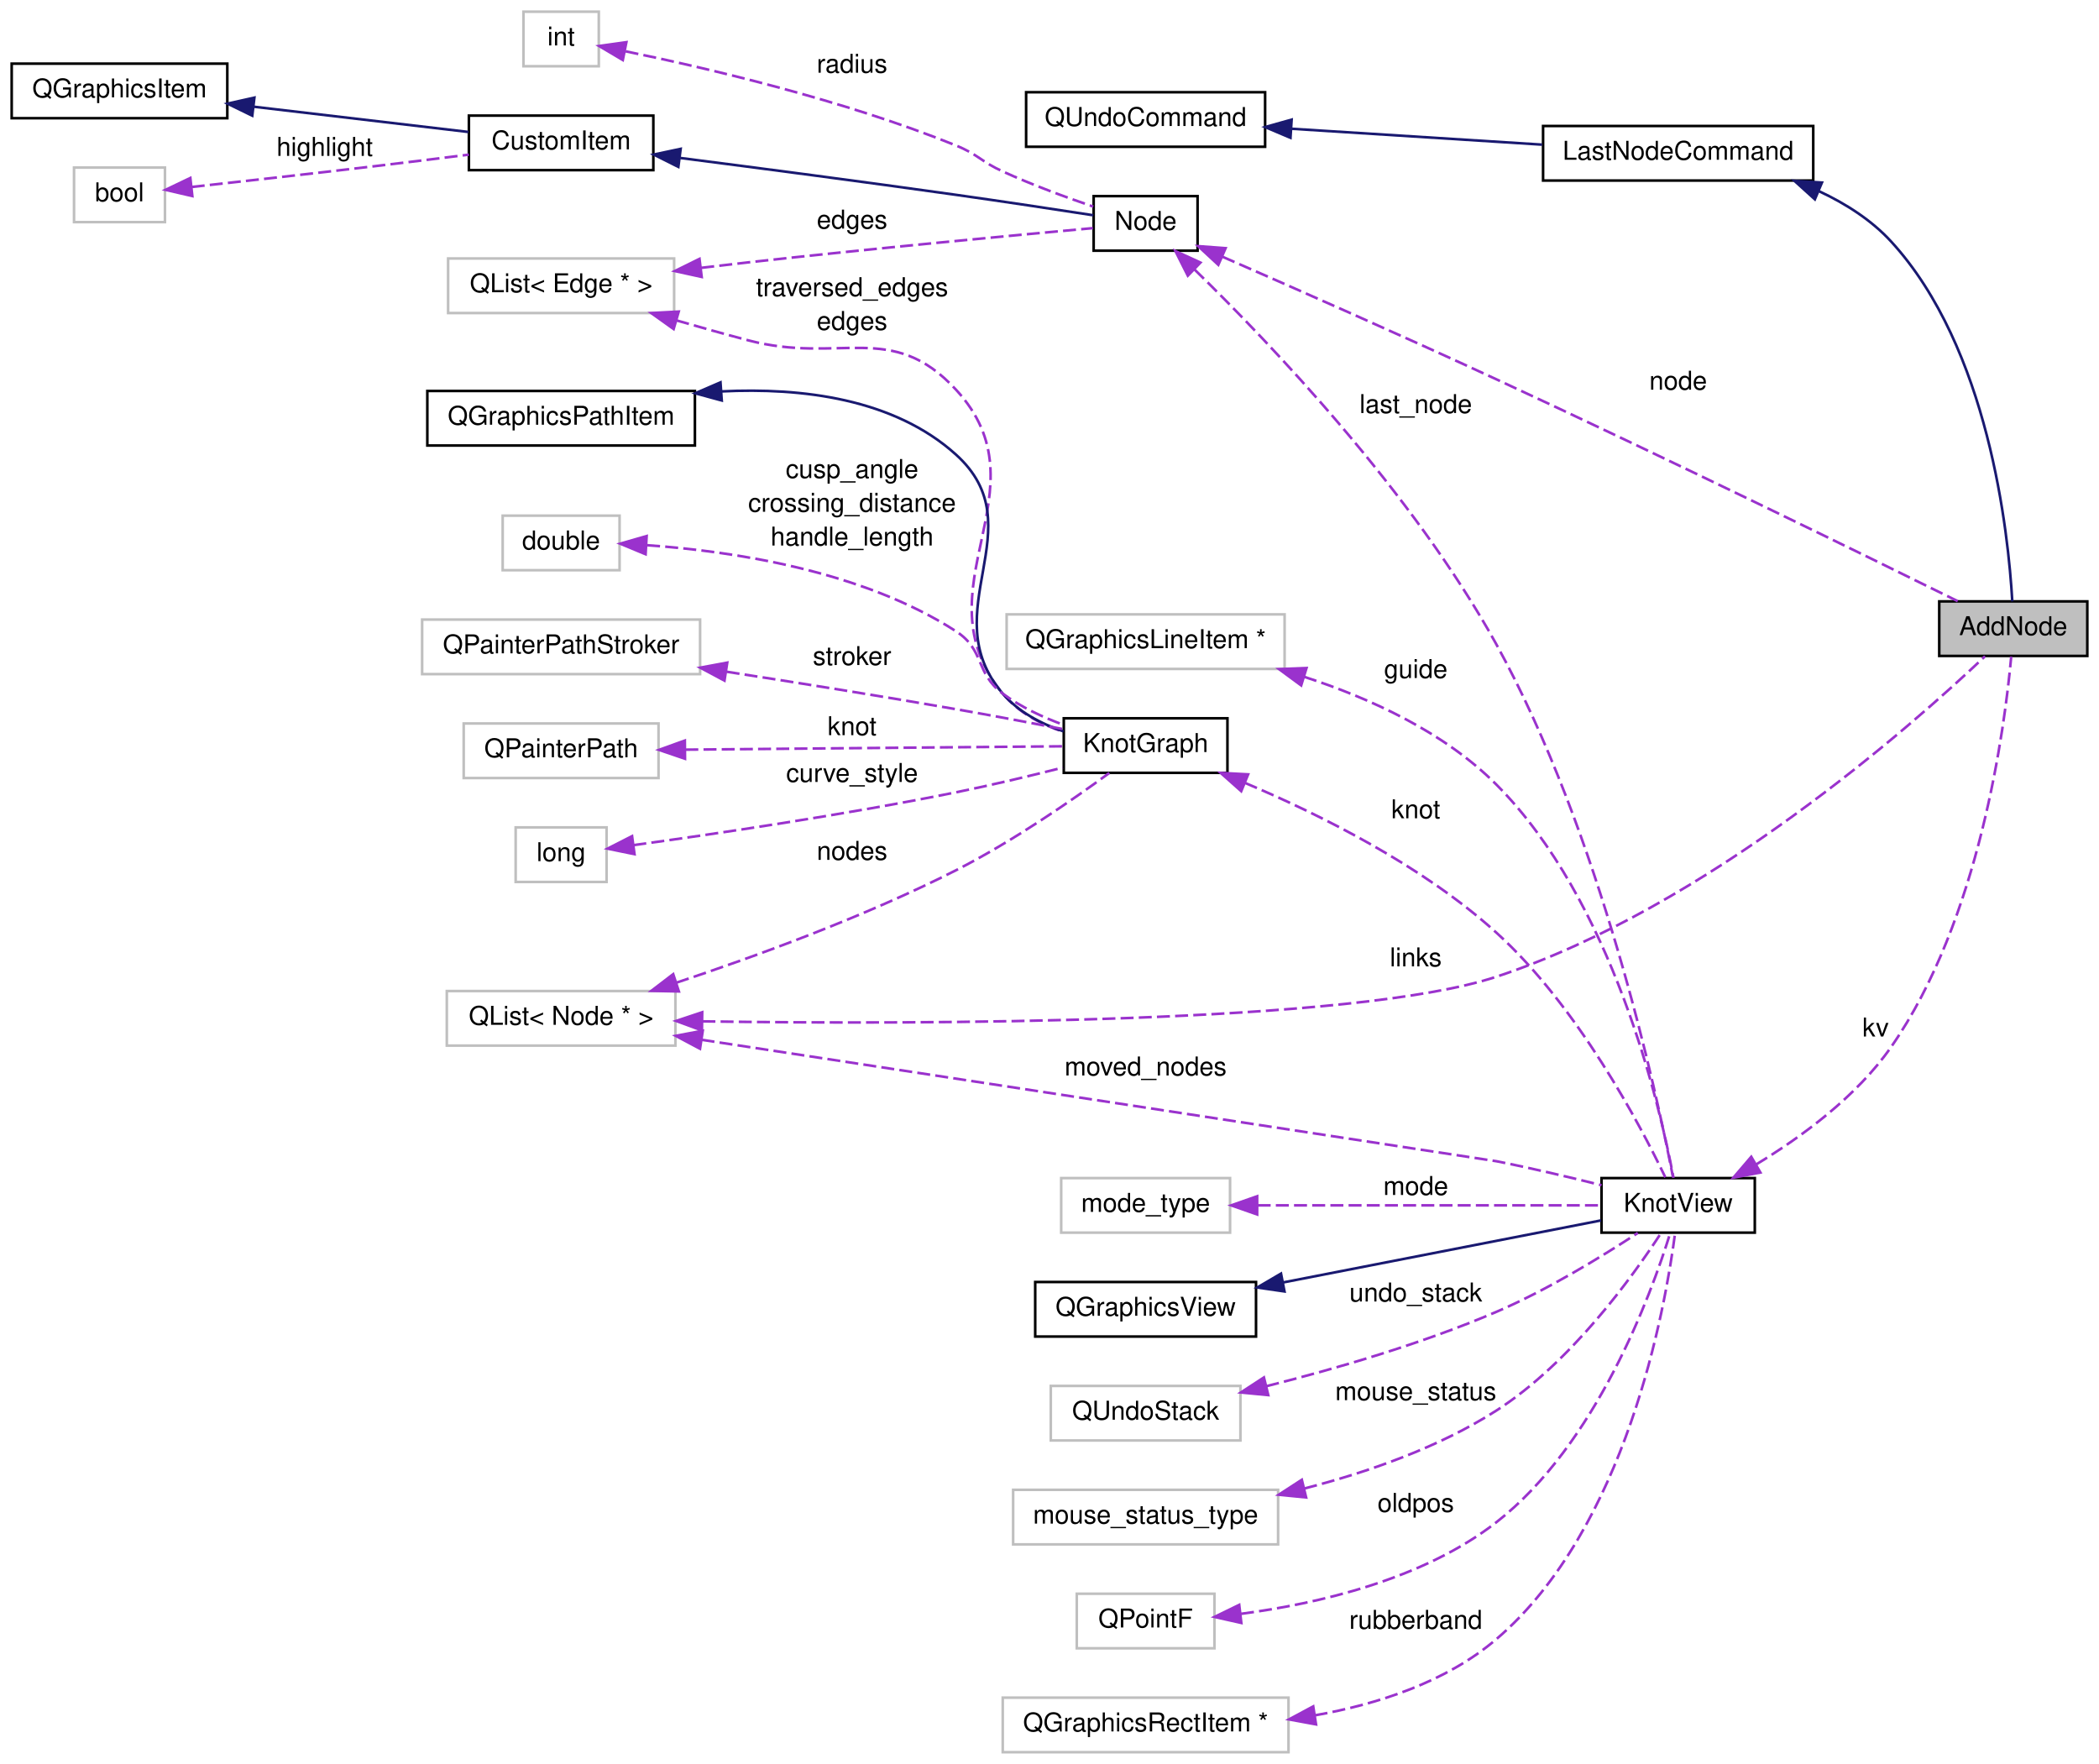
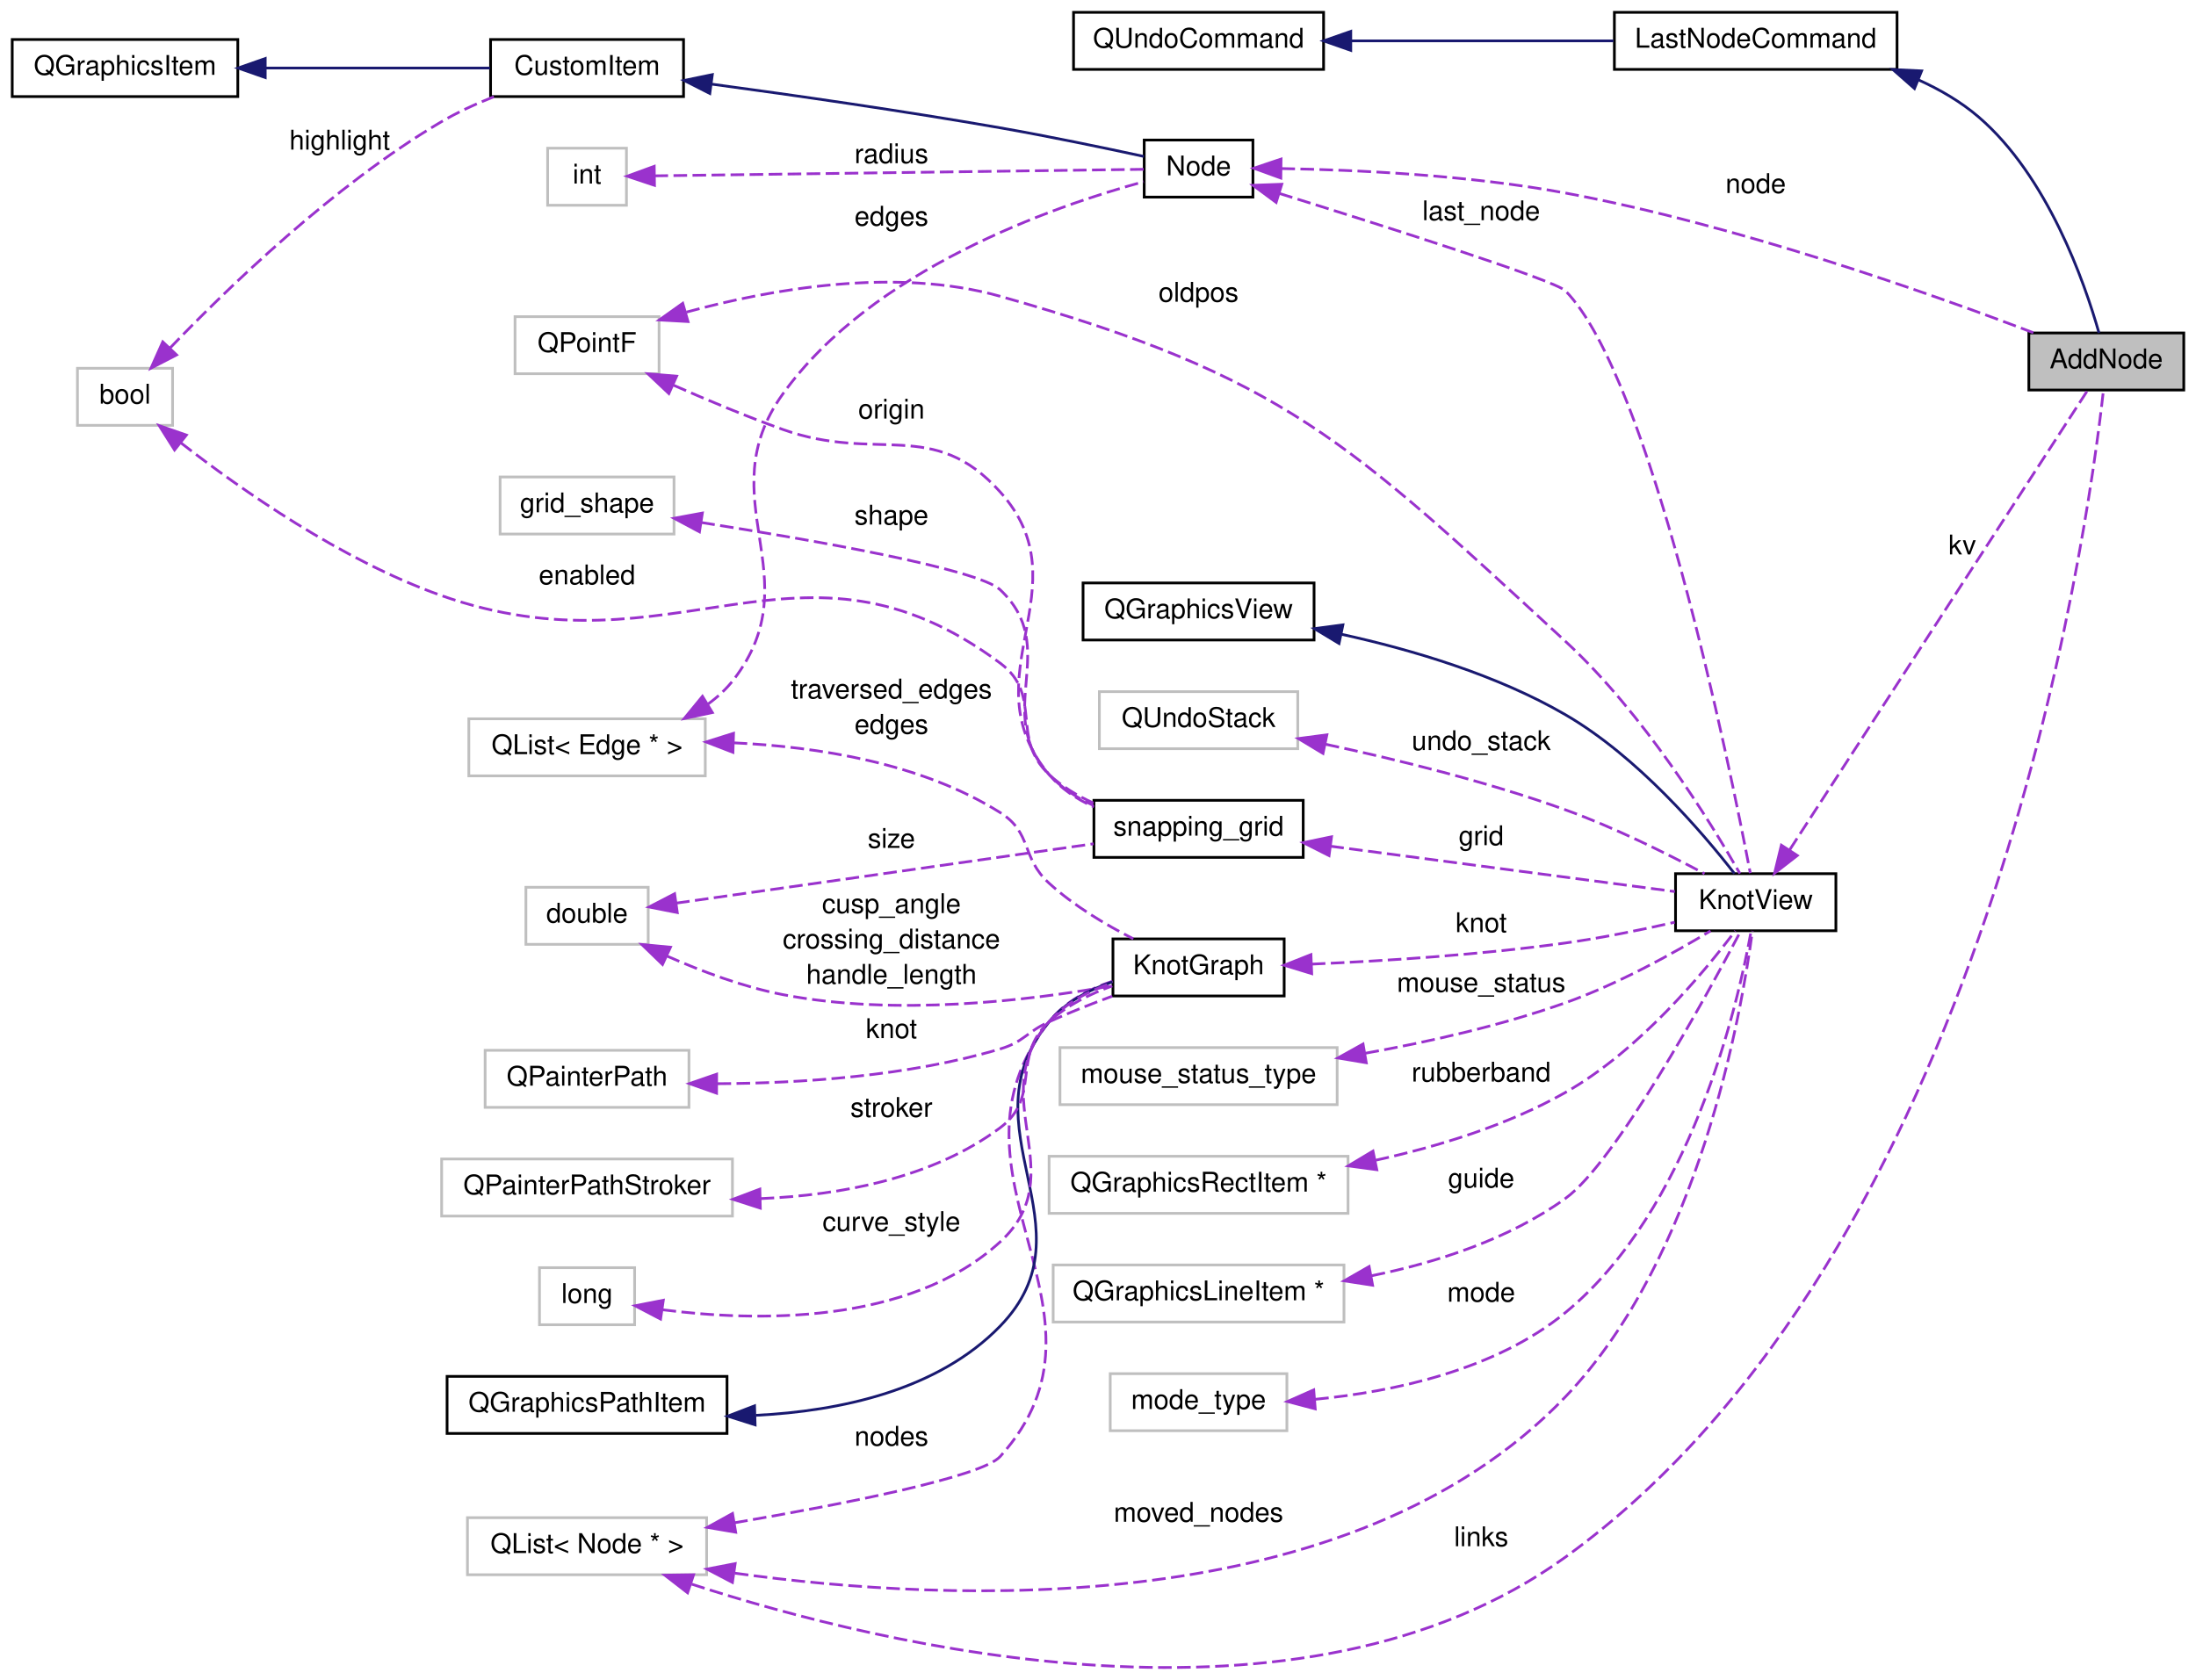
- <svg xmlns="http://www.w3.org/2000/svg" xmlns:xlink="http://www.w3.org/1999/xlink" width="808pt" height="679pt" viewBox="0.00 0.00 808.00 679.00">
-   <g id="graph1" class="graph" transform="scale(1 1) rotate(0) translate(4 675)">
+ <svg xmlns="http://www.w3.org/2000/svg" xmlns:xlink="http://www.w3.org/1999/xlink" width="808pt" height="618pt" viewBox="0.00 0.00 808.00 617.92">
+   <g id="graph1" class="graph" transform="scale(1 1) rotate(0) translate(4 613.915)">
    <g id="node1" class="node">
-       <polygon fill="#bfbfbf" stroke="black" points="742.5,-422.5 742.5,-443.5 799.5,-443.5 799.5,-422.5 742.5,-422.5" />
-       <text text-anchor="middle" x="771" y="-430.5" font-family="Helvetica,sans-Serif" font-size="10.00">AddNode</text>
+       <polygon fill="#bfbfbf" stroke="black" points="742.5,-470.415 742.5,-491.415 799.5,-491.415 799.5,-470.415 742.5,-470.415" />
+       <text text-anchor="middle" x="771" y="-478.415" font-family="Helvetica,sans-Serif" font-size="10.00">AddNode</text>
    </g>
    <g id="node2" class="node">
      <a xlink:href="classLastNodeCommand.html" target="_top" xlink:title="LastNodeCommand">
-         <polygon fill="none" stroke="black" points="590,-605.5 590,-626.5 694,-626.5 694,-605.5 590,-605.5" />
-         <text text-anchor="middle" x="642" y="-613.5" font-family="Helvetica,sans-Serif" font-size="10.00">LastNodeCommand</text>
+         <polygon fill="none" stroke="black" points="590,-588.415 590,-609.415 694,-609.415 694,-588.415 590,-588.415" />
+         <text text-anchor="middle" x="642" y="-596.415" font-family="Helvetica,sans-Serif" font-size="10.00">LastNodeCommand</text>
      </a>
    </g>
    <g id="edge2" class="edge">
-       <path fill="none" stroke="midnightblue" d="M696.262,-601.382C706.539,-596.579 716.428,-590.265 724,-582 761.562,-540.999 769.105,-470.117 770.619,-443.503" />
-       <polygon fill="midnightblue" stroke="midnightblue" points="694.626,-598.273 686.769,-605.381 697.344,-604.724 694.626,-598.273" />
+       <path fill="none" stroke="midnightblue" d="M701.912,-584.544C709.878,-580.951 717.518,-576.479 724,-570.915 749.414,-549.102 762.994,-510.092 768.307,-491.427" />
+       <polygon fill="midnightblue" stroke="midnightblue" points="700.416,-581.373 692.46,-588.369 703.043,-587.862 700.416,-581.373" />
    </g>
    <g id="node4" class="node">
      <a xlink:href="classQUndoCommand.html" target="_top" xlink:title="QUndoCommand">
-         <polygon fill="none" stroke="black" points="391,-618.5 391,-639.5 483,-639.5 483,-618.5 391,-618.5" />
-         <text text-anchor="middle" x="437" y="-626.5" font-family="Helvetica,sans-Serif" font-size="10.00">QUndoCommand</text>
+         <polygon fill="none" stroke="black" points="391,-588.415 391,-609.415 483,-609.415 483,-588.415 391,-588.415" />
+         <text text-anchor="middle" x="437" y="-596.415" font-family="Helvetica,sans-Serif" font-size="10.00">QUndoCommand</text>
      </a>
    </g>
    <g id="edge4" class="edge">
-       <path fill="none" stroke="midnightblue" d="M493.342,-625.427C523.417,-623.52 560.194,-621.188 589.644,-619.32" />
-       <polygon fill="midnightblue" stroke="midnightblue" points="492.764,-621.957 483.006,-626.083 493.207,-628.943 492.764,-621.957" />
+       <path fill="none" stroke="midnightblue" d="M493.342,-598.915C523.417,-598.915 560.194,-598.915 589.644,-598.915" />
+       <polygon fill="midnightblue" stroke="midnightblue" points="493.006,-595.415 483.006,-598.915 493.006,-602.415 493.006,-595.415" />
    </g>
    <g id="node6" class="node">
      <a xlink:href="classNode.html" target="_top" xlink:title="Node">
-         <polygon fill="none" stroke="black" points="417,-578.5 417,-599.5 457,-599.5 457,-578.5 417,-578.5" />
-         <text text-anchor="middle" x="437" y="-586.5" font-family="Helvetica,sans-Serif" font-size="10.00">Node</text>
+         <polygon fill="none" stroke="black" points="417,-541.415 417,-562.415 457,-562.415 457,-541.415 417,-541.415" />
+         <text text-anchor="middle" x="437" y="-549.415" font-family="Helvetica,sans-Serif" font-size="10.00">Node</text>
      </a>
    </g>
    <g id="edge6" class="edge">
-       <path fill="none" stroke="#9a32cd" stroke-dasharray="5,2" d="M466.632,-576.148C494.064,-564.175 535.936,-545.708 572,-529 637.085,-498.847 713.268,-461.521 749.608,-443.591" />
-       <polygon fill="#9a32cd" stroke="#9a32cd" points="464.986,-573.047 457.216,-580.25 467.782,-579.465 464.986,-573.047" />
-       <text text-anchor="middle" x="642" y="-525" font-family="Helvetica,sans-Serif" font-size="10.00">node</text>
+       <path fill="none" stroke="#9a32cd" stroke-dasharray="5,2" d="M467.49,-551.921C495.02,-551.445 536.529,-549.528 572,-542.915 635.143,-531.145 706.393,-505.89 744.152,-491.509" />
+       <polygon fill="#9a32cd" stroke="#9a32cd" points="467.27,-548.423 457.312,-552.042 467.353,-555.423 467.27,-548.423" />
+       <text text-anchor="middle" x="642" y="-542.915" font-family="Helvetica,sans-Serif" font-size="10.00">node</text>
    </g>
    <g id="node20" class="node">
      <a xlink:href="classKnotView.html" target="_top" xlink:title="KnotView">
-         <polygon fill="none" stroke="black" points="612.5,-200.5 612.5,-221.5 671.5,-221.5 671.5,-200.5 612.5,-200.5" />
-         <text text-anchor="middle" x="642" y="-208.5" font-family="Helvetica,sans-Serif" font-size="10.00">KnotView</text>
+         <polygon fill="none" stroke="black" points="612.5,-271.415 612.5,-292.415 671.5,-292.415 671.5,-271.415 612.5,-271.415" />
+         <text text-anchor="middle" x="642" y="-279.415" font-family="Helvetica,sans-Serif" font-size="10.00">KnotView</text>
      </a>
    </g>
    <g id="edge24" class="edge">
-       <path fill="none" stroke="#9a32cd" stroke-dasharray="5,2" d="M455.866,-571.218C484.673,-543.121 539.674,-485.604 572,-427 612.173,-354.169 633.677,-254.659 639.996,-221.925" />
-       <polygon fill="#9a32cd" stroke="#9a32cd" points="453.249,-568.88 448.477,-578.34 458.106,-573.921 453.249,-568.88" />
-       <text text-anchor="middle" x="541" y="-516" font-family="Helvetica,sans-Serif" font-size="10.00">last_node</text>
+       <path fill="none" stroke="#9a32cd" stroke-dasharray="5,2" d="M466.731,-542.76C505.31,-530.771 568.18,-510.813 572,-506.915 603.355,-474.923 632.291,-333.007 640.001,-292.652" />
+       <polygon fill="#9a32cd" stroke="#9a32cd" points="465.546,-539.463 457.03,-545.766 467.618,-546.15 465.546,-539.463" />
+       <text text-anchor="middle" x="541" y="-532.915" font-family="Helvetica,sans-Serif" font-size="10.00">last_node</text>
    </g>
    <g id="node8" class="node">
      <a xlink:href="classCustomItem.html" target="_top" xlink:title="CustomItem">
-         <polygon fill="none" stroke="black" points="176.5,-609.5 176.5,-630.5 247.5,-630.5 247.5,-609.5 176.5,-609.5" />
-         <text text-anchor="middle" x="212" y="-617.5" font-family="Helvetica,sans-Serif" font-size="10.00">CustomItem</text>
+         <polygon fill="none" stroke="black" points="176.5,-578.415 176.5,-599.415 247.5,-599.415 247.5,-578.415 176.5,-578.415" />
+         <text text-anchor="middle" x="212" y="-586.415" font-family="Helvetica,sans-Serif" font-size="10.00">CustomItem</text>
      </a>
    </g>
    <g id="edge8" class="edge">
-       <path fill="none" stroke="midnightblue" d="M257.876,-614.191C288.052,-610.314 328.401,-605.024 364,-600 381.894,-597.475 402.222,-594.394 416.874,-592.136" />
-       <polygon fill="midnightblue" stroke="midnightblue" points="257.126,-610.758 247.651,-615.501 258.015,-617.702 257.126,-610.758" />
+       <path fill="none" stroke="midnightblue" d="M257.958,-582.981C288.167,-578.904 328.523,-573.122 364,-566.915 381.97,-563.771 402.29,-559.54 416.92,-556.373" />
+       <polygon fill="midnightblue" stroke="midnightblue" points="257.168,-579.555 247.72,-584.35 258.096,-586.494 257.168,-579.555" />
    </g>
    <g id="node10" class="node">
      <a xlink:href="classQGraphicsItem.html" target="_top" xlink:title="QGraphicsItem">
-         <polygon fill="none" stroke="black" points="0.5,-629.5 0.5,-650.5 83.5,-650.5 83.5,-629.5 0.5,-629.5" />
-         <text text-anchor="middle" x="42" y="-637.5" font-family="Helvetica,sans-Serif" font-size="10.00">QGraphicsItem</text>
+         <polygon fill="none" stroke="black" points="0.5,-578.415 0.5,-599.415 83.5,-599.415 83.5,-578.415 0.5,-578.415" />
+         <text text-anchor="middle" x="42" y="-586.415" font-family="Helvetica,sans-Serif" font-size="10.00">QGraphicsItem</text>
      </a>
    </g>
    <g id="edge10" class="edge">
-       <path fill="none" stroke="midnightblue" d="M93.554,-633.935C120.304,-630.788 152.312,-627.022 176.307,-624.199" />
-       <polygon fill="midnightblue" stroke="midnightblue" points="93.109,-630.463 83.587,-635.107 93.927,-637.415 93.109,-630.463" />
+       <path fill="none" stroke="midnightblue" d="M93.908,-588.915C120.585,-588.915 152.417,-588.915 176.307,-588.915" />
+       <polygon fill="midnightblue" stroke="midnightblue" points="93.587,-585.415 83.587,-588.915 93.587,-592.415 93.587,-585.415" />
    </g>
    <g id="node12" class="node">
-       <polygon fill="none" stroke="#bfbfbf" points="24.5,-589.5 24.5,-610.5 59.5,-610.5 59.5,-589.5 24.5,-589.5" />
-       <text text-anchor="middle" x="42" y="-597.5" font-family="Helvetica,sans-Serif" font-size="10.00">bool</text>
+       <polygon fill="none" stroke="#bfbfbf" points="24.5,-457.415 24.5,-478.415 59.5,-478.415 59.5,-457.415 24.5,-457.415" />
+       <text text-anchor="middle" x="42" y="-465.415" font-family="Helvetica,sans-Serif" font-size="10.00">bool</text>
    </g>
    <g id="edge12" class="edge">
-       <path fill="none" stroke="#9a32cd" stroke-dasharray="5,2" d="M69.798,-603.026C89.422,-605.185 116.331,-608.192 140,-611 151.884,-612.41 164.863,-614.012 176.488,-615.471" />
-       <polygon fill="#9a32cd" stroke="#9a32cd" points="70.034,-599.531 59.712,-601.92 69.271,-606.489 70.034,-599.531" />
-       <text text-anchor="middle" x="121" y="-615" font-family="Helvetica,sans-Serif" font-size="10.00">highlight</text>
+       <path fill="none" stroke="#9a32cd" stroke-dasharray="5,2" d="M58.554,-485.874C79.764,-507.989 118.527,-545.492 158,-568.915 164.104,-572.538 170.976,-575.689 177.721,-578.352" />
+       <polygon fill="#9a32cd" stroke="#9a32cd" points="60.977,-483.342 51.565,-478.477 55.889,-488.149 60.977,-483.342" />
+       <text text-anchor="middle" x="121" y="-558.915" font-family="Helvetica,sans-Serif" font-size="10.00">highlight</text>
+     </g>
+     <g id="node31" class="node">
+       <a xlink:href="classsnapping__grid.html" target="_top" xlink:title="snapping_grid">
+         <polygon fill="none" stroke="black" points="398.5,-298.415 398.5,-319.415 475.5,-319.415 475.5,-298.415 398.5,-298.415" />
+         <text text-anchor="middle" x="437" y="-306.415" font-family="Helvetica,sans-Serif" font-size="10.00">snapping_grid</text>
+       </a>
+     </g>
+     <g id="edge38" class="edge">
+       <path fill="none" stroke="#9a32cd" stroke-dasharray="5,2" d="M62.562,-450.973C84.672,-433.761 121.577,-407.85 158,-394.915 244.91,-364.052 289.966,-424.915 364,-369.915 379.975,-358.048 367.479,-342.523 382,-328.915 386.671,-324.538 392.373,-321.105 398.317,-318.415" />
+       <polygon fill="#9a32cd" stroke="#9a32cd" points="60.229,-448.357 54.575,-457.317 64.583,-453.838 60.229,-448.357" />
+       <text text-anchor="middle" x="212" y="-398.915" font-family="Helvetica,sans-Serif" font-size="10.00">enabled</text>
    </g>
    <g id="node14" class="node">
-       <polygon fill="none" stroke="#bfbfbf" points="197.5,-649.5 197.5,-670.5 226.5,-670.5 226.5,-649.5 197.5,-649.5" />
-       <text text-anchor="middle" x="212" y="-657.5" font-family="Helvetica,sans-Serif" font-size="10.00">int</text>
+       <polygon fill="none" stroke="#bfbfbf" points="197.5,-538.415 197.5,-559.415 226.5,-559.415 226.5,-538.415 197.5,-538.415" />
+       <text text-anchor="middle" x="212" y="-546.415" font-family="Helvetica,sans-Serif" font-size="10.00">int</text>
    </g>
    <g id="edge14" class="edge">
-       <path fill="none" stroke="#9a32cd" stroke-dasharray="5,2" d="M236.819,-655.251C267.419,-648.958 320.688,-636.565 364,-619 372.481,-615.561 373.674,-612.798 382,-609 393.278,-603.856 406.298,-599.073 416.838,-595.474" />
-       <polygon fill="#9a32cd" stroke="#9a32cd" points="235.749,-651.896 226.632,-657.292 237.124,-658.759 235.749,-651.896" />
-       <text text-anchor="middle" x="324" y="-647" font-family="Helvetica,sans-Serif" font-size="10.00">radius</text>
+       <path fill="none" stroke="#9a32cd" stroke-dasharray="5,2" d="M236.812,-549.246C281.709,-549.845 375.591,-551.097 416.835,-551.647" />
+       <polygon fill="#9a32cd" stroke="#9a32cd" points="236.809,-545.746 226.763,-549.112 236.715,-552.745 236.809,-545.746" />
+       <text text-anchor="middle" x="324" y="-553.915" font-family="Helvetica,sans-Serif" font-size="10.00">radius</text>
    </g>
    <g id="node16" class="node">
-       <polygon fill="none" stroke="#bfbfbf" points="168.5,-554.5 168.5,-575.5 255.5,-575.5 255.5,-554.5 168.5,-554.5" />
-       <text text-anchor="middle" x="212" y="-562.5" font-family="Helvetica,sans-Serif" font-size="10.00">QList&lt; Edge * &gt;</text>
+       <polygon fill="none" stroke="#bfbfbf" points="168.5,-328.415 168.5,-349.415 255.5,-349.415 255.5,-328.415 168.5,-328.415" />
+       <text text-anchor="middle" x="212" y="-336.415" font-family="Helvetica,sans-Serif" font-size="10.00">QList&lt; Edge * &gt;</text>
    </g>
    <g id="edge16" class="edge">
-       <path fill="none" stroke="#9a32cd" stroke-dasharray="5,2" d="M265.936,-571.9C272.027,-572.633 278.145,-573.347 284,-574 331.481,-579.294 387.365,-584.518 416.688,-587.182" />
-       <polygon fill="#9a32cd" stroke="#9a32cd" points="266.115,-568.396 255.764,-570.66 265.267,-575.345 266.115,-568.396" />
-       <text text-anchor="middle" x="324" y="-587" font-family="Helvetica,sans-Serif" font-size="10.00">edges</text>
-     </g>
-     <g id="node35" class="node">
+       <path fill="none" stroke="#9a32cd" stroke-dasharray="5,2" d="M256.539,-354.861C260.107,-357.456 263.35,-360.455 266,-363.915 294.786,-401.507 256.422,-430.429 284,-468.915 316.915,-514.85 383.382,-537.964 416.82,-547.088" />
+       <polygon fill="#9a32cd" stroke="#9a32cd" points="258.109,-351.719 247.747,-349.51 254.469,-357.699 258.109,-351.719" />
+       <text text-anchor="middle" x="324" y="-530.915" font-family="Helvetica,sans-Serif" font-size="10.00">edges</text>
+     </g>
+     <g id="node43" class="node">
      <a xlink:href="classKnotGraph.html" target="_top" xlink:title="KnotGraph">
-         <polygon fill="none" stroke="black" points="405.5,-377.5 405.5,-398.5 468.5,-398.5 468.5,-377.5 405.5,-377.5" />
-         <text text-anchor="middle" x="437" y="-385.5" font-family="Helvetica,sans-Serif" font-size="10.00">KnotGraph</text>
-       </a>
-     </g>
-     <g id="edge46" class="edge">
-       <path fill="none" stroke="#9a32cd" stroke-dasharray="5,2" d="M256.365,-551.678C265.481,-549.048 275.033,-546.371 284,-544 319.33,-534.659 339.22,-551.86 364,-525 399.674,-486.33 348.619,-448.666 382,-408 387.866,-400.853 396.512,-396.261 405.219,-393.309" />
-       <polygon fill="#9a32cd" stroke="#9a32cd" points="255.313,-548.339 246.691,-554.496 257.271,-555.06 255.313,-548.339" />
-       <text text-anchor="middle" x="324" y="-561" font-family="Helvetica,sans-Serif" font-size="10.00">traversed_edges</text>
-       <text text-anchor="middle" x="324" y="-548" font-family="Helvetica,sans-Serif" font-size="10.00">edges</text>
+         <polygon fill="none" stroke="black" points="405.5,-247.415 405.5,-268.415 468.5,-268.415 468.5,-247.415 405.5,-247.415" />
+         <text text-anchor="middle" x="437" y="-255.415" font-family="Helvetica,sans-Serif" font-size="10.00">KnotGraph</text>
+       </a>
+     </g>
+     <g id="edge56" class="edge">
+       <path fill="none" stroke="#9a32cd" stroke-dasharray="5,2" d="M265.94,-340.575C296.761,-339.151 334.936,-333.175 364,-314.915 375.901,-307.439 371.614,-298.384 382,-288.915 391.072,-280.644 402.733,-273.677 412.982,-268.456" />
+       <polygon fill="#9a32cd" stroke="#9a32cd" points="265.678,-337.081 255.793,-340.894 265.898,-344.078 265.678,-337.081" />
+       <text text-anchor="middle" x="324" y="-356.915" font-family="Helvetica,sans-Serif" font-size="10.00">traversed_edges</text>
+       <text text-anchor="middle" x="324" y="-343.915" font-family="Helvetica,sans-Serif" font-size="10.00">edges</text>
    </g>
    <g id="node18" class="node">
-       <polygon fill="none" stroke="#bfbfbf" points="168,-272.5 168,-293.5 256,-293.5 256,-272.5 168,-272.5" />
-       <text text-anchor="middle" x="212" y="-280.5" font-family="Helvetica,sans-Serif" font-size="10.00">QList&lt; Node * &gt;</text>
+       <polygon fill="none" stroke="#bfbfbf" points="168,-34.415 168,-55.415 256,-55.415 256,-34.415 168,-34.415" />
+       <text text-anchor="middle" x="212" y="-42.415" font-family="Helvetica,sans-Serif" font-size="10.00">QList&lt; Node * &gt;</text>
    </g>
    <g id="edge18" class="edge">
-       <path fill="none" stroke="#9a32cd" stroke-dasharray="5,2" d="M266.386,-281.837C352.696,-280.591 516.904,-280.832 572,-299 653.09,-325.739 731.918,-395.582 760.108,-422.348" />
-       <polygon fill="#9a32cd" stroke="#9a32cd" points="266.203,-278.339 256.259,-281.995 266.313,-285.338 266.203,-278.339" />
-       <text text-anchor="middle" x="541" y="-303" font-family="Helvetica,sans-Serif" font-size="10.00">links</text>
-     </g>
-     <g id="edge52" class="edge">
-       <path fill="none" stroke="#9a32cd" stroke-dasharray="5,2" d="M266.073,-274.741C366.508,-259.4 571.766,-228.046 572,-228 585.373,-225.36 600.049,-221.886 612.493,-218.767" />
-       <polygon fill="#9a32cd" stroke="#9a32cd" points="265.465,-271.293 256.108,-276.263 266.522,-278.213 265.465,-271.293" />
-       <text text-anchor="middle" x="437" y="-261" font-family="Helvetica,sans-Serif" font-size="10.00">moved_nodes</text>
-     </g>
-     <g id="edge50" class="edge">
-       <path fill="none" stroke="#9a32cd" stroke-dasharray="5,2" d="M256.369,-296.722C287.29,-306.98 329.087,-322.256 364,-340 385.635,-350.996 408.742,-366.997 423.03,-377.451" />
-       <polygon fill="#9a32cd" stroke="#9a32cd" points="257.327,-293.353 246.735,-293.57 255.151,-300.006 257.327,-293.353" />
-       <text text-anchor="middle" x="324" y="-344" font-family="Helvetica,sans-Serif" font-size="10.00">nodes</text>
+       <path fill="none" stroke="#9a32cd" stroke-dasharray="5,2" d="M250.482,-30.957C321.546,-7.851 474.953,29.231 572,-40.915 726.919,-152.892 763.738,-414.424 769.939,-470.294" />
+       <polygon fill="#9a32cd" stroke="#9a32cd" points="248.989,-27.765 240.611,-34.25 251.205,-34.405 248.989,-27.765" />
+       <text text-anchor="middle" x="541" y="-44.915" font-family="Helvetica,sans-Serif" font-size="10.00">links</text>
+     </g>
+     <g id="edge62" class="edge">
+       <path fill="none" stroke="#9a32cd" stroke-dasharray="5,2" d="M266.392,-34.987C345.906,-23.938 492.984,-17.242 572,-99.915 621.12,-151.31 636.757,-240.855 640.79,-271.376" />
+       <polygon fill="#9a32cd" stroke="#9a32cd" points="265.49,-31.582 256.103,-36.494 266.505,-38.508 265.49,-31.582" />
+       <text text-anchor="middle" x="437" y="-53.915" font-family="Helvetica,sans-Serif" font-size="10.00">moved_nodes</text>
+     </g>
+     <g id="edge60" class="edge">
+       <path fill="none" stroke="#9a32cd" stroke-dasharray="5,2" d="M266.149,-53.516C307.051,-60.531 357.27,-70.463 364,-77.915 411.961,-131.024 337.729,-181.693 382,-237.915 387.783,-245.259 396.513,-249.908 405.324,-252.85" />
+       <polygon fill="#9a32cd" stroke="#9a32cd" points="266.694,-50.059 256.251,-51.843 265.528,-56.961 266.694,-50.059" />
+       <text text-anchor="middle" x="324" y="-81.915" font-family="Helvetica,sans-Serif" font-size="10.00">nodes</text>
    </g>
    <g id="edge20" class="edge">
-       <path fill="none" stroke="#9a32cd" stroke-dasharray="5,2" d="M672.011,-226.744C689.523,-237.358 710.716,-252.896 724,-272 758.079,-321.008 767.717,-394.768 770.205,-422.212" />
-       <polygon fill="#9a32cd" stroke="#9a32cd" points="673.654,-223.651 663.25,-221.651 670.136,-229.703 673.654,-223.651" />
-       <text text-anchor="middle" x="718" y="-276" font-family="Helvetica,sans-Serif" font-size="10.00">kv</text>
+       <path fill="none" stroke="#9a32cd" stroke-dasharray="5,2" d="M654.505,-301.206C681.238,-342.445 743.205,-438.038 764.03,-470.163" />
+       <polygon fill="#9a32cd" stroke="#9a32cd" points="657.312,-299.102 648.936,-292.614 651.438,-302.91 657.312,-299.102" />
+       <text text-anchor="middle" x="718" y="-409.915" font-family="Helvetica,sans-Serif" font-size="10.00">kv</text>
    </g>
    <g id="node22" class="node">
      <a xlink:href="classQGraphicsView.html" target="_top" xlink:title="QGraphicsView">
-         <polygon fill="none" stroke="black" points="394.5,-160.5 394.5,-181.5 479.5,-181.5 479.5,-160.5 394.5,-160.5" />
-         <text text-anchor="middle" x="437" y="-168.5" font-family="Helvetica,sans-Serif" font-size="10.00">QGraphicsView</text>
+         <polygon fill="none" stroke="black" points="394.5,-378.415 394.5,-399.415 479.5,-399.415 479.5,-378.415 394.5,-378.415" />
+         <text text-anchor="middle" x="437" y="-386.415" font-family="Helvetica,sans-Serif" font-size="10.00">QGraphicsView</text>
      </a>
    </g>
    <g id="edge22" class="edge">
-       <path fill="none" stroke="midnightblue" d="M490.086,-181.358C529.002,-188.952 580.411,-198.983 612.33,-205.211" />
-       <polygon fill="midnightblue" stroke="midnightblue" points="490.46,-177.865 479.975,-179.385 489.119,-184.736 490.46,-177.865" />
+       <path fill="none" stroke="midnightblue" d="M489.676,-380.509C515.691,-374.801 546.816,-365.546 572,-350.915 598.559,-335.486 622.376,-307.642 634.177,-292.469" />
+       <polygon fill="midnightblue" stroke="midnightblue" points="488.692,-377.139 479.613,-382.599 490.115,-383.993 488.692,-377.139" />
    </g>
    <g id="node25" class="node">
-       <polygon fill="none" stroke="#bfbfbf" points="400.5,-120.5 400.5,-141.5 473.5,-141.5 473.5,-120.5 400.5,-120.5" />
-       <text text-anchor="middle" x="437" y="-128.5" font-family="Helvetica,sans-Serif" font-size="10.00">QUndoStack</text>
+       <polygon fill="none" stroke="#bfbfbf" points="400.5,-338.415 400.5,-359.415 473.5,-359.415 473.5,-338.415 400.5,-338.415" />
+       <text text-anchor="middle" x="437" y="-346.415" font-family="Helvetica,sans-Serif" font-size="10.00">QUndoStack</text>
    </g>
    <g id="edge26" class="edge">
-       <path fill="none" stroke="#9a32cd" stroke-dasharray="5,2" d="M483.451,-141.379C509.954,-148.046 543.475,-157.753 572,-170 591.671,-178.446 612.661,-191.316 626.468,-200.38" />
-       <polygon fill="#9a32cd" stroke="#9a32cd" points="484.208,-137.961 473.662,-138.974 482.538,-144.759 484.208,-137.961" />
-       <text text-anchor="middle" x="541" y="-174" font-family="Helvetica,sans-Serif" font-size="10.00">undo_stack</text>
+       <path fill="none" stroke="#9a32cd" stroke-dasharray="5,2" d="M483.805,-340.036C510.122,-334.411 543.345,-326.244 572,-315.915 589.921,-309.456 609.336,-299.798 623.163,-292.424" />
+       <polygon fill="#9a32cd" stroke="#9a32cd" points="482.791,-336.672 473.717,-342.141 484.221,-343.525 482.791,-336.672" />
+       <text text-anchor="middle" x="541" y="-337.915" font-family="Helvetica,sans-Serif" font-size="10.00">undo_stack</text>
    </g>
    <g id="node27" class="node">
-       <polygon fill="none" stroke="#bfbfbf" points="386,-80.5 386,-101.5 488,-101.5 488,-80.5 386,-80.5" />
-       <text text-anchor="middle" x="437" y="-88.5" font-family="Helvetica,sans-Serif" font-size="10.00">mouse_status_type</text>
+       <polygon fill="none" stroke="#bfbfbf" points="386,-207.415 386,-228.415 488,-228.415 488,-207.415 386,-207.415" />
+       <text text-anchor="middle" x="437" y="-215.415" font-family="Helvetica,sans-Serif" font-size="10.00">mouse_status_type</text>
    </g>
    <g id="edge28" class="edge">
-       <path fill="none" stroke="#9a32cd" stroke-dasharray="5,2" d="M498.09,-102.003C522.396,-108.248 549.801,-117.762 572,-132 600.536,-150.302 624.385,-183.408 635.418,-200.364" />
-       <polygon fill="#9a32cd" stroke="#9a32cd" points="498.786,-98.571 488.242,-99.604 497.13,-105.372 498.786,-98.571" />
-       <text text-anchor="middle" x="541" y="-136" font-family="Helvetica,sans-Serif" font-size="10.00">mouse_status</text>
+       <path fill="none" stroke="#9a32cd" stroke-dasharray="5,2" d="M498.428,-226.344C521.86,-230.554 548.559,-236.575 572,-244.915 591.167,-251.735 611.568,-263.036 625.37,-271.357" />
+       <polygon fill="#9a32cd" stroke="#9a32cd" points="498.711,-222.841 488.262,-224.592 497.522,-229.739 498.711,-222.841" />
+       <text text-anchor="middle" x="541" y="-248.915" font-family="Helvetica,sans-Serif" font-size="10.00">mouse_status</text>
    </g>
    <g id="node29" class="node">
-       <polygon fill="none" stroke="#bfbfbf" points="410.5,-40.5 410.5,-61.5 463.5,-61.5 463.5,-40.5 410.5,-40.5" />
-       <text text-anchor="middle" x="437" y="-48.5" font-family="Helvetica,sans-Serif" font-size="10.00">QPointF</text>
+       <polygon fill="none" stroke="#bfbfbf" points="185.5,-476.415 185.5,-497.415 238.5,-497.415 238.5,-476.415 185.5,-476.415" />
+       <text text-anchor="middle" x="212" y="-484.415" font-family="Helvetica,sans-Serif" font-size="10.00">QPointF</text>
    </g>
    <g id="edge30" class="edge">
-       <path fill="none" stroke="#9a32cd" stroke-dasharray="5,2" d="M473.726,-53.766C502.985,-57.626 543.609,-66.869 572,-89 610.518,-119.026 631.576,-176.599 638.946,-200.351" />
-       <polygon fill="#9a32cd" stroke="#9a32cd" points="473.843,-50.256 463.505,-52.574 473.032,-57.209 473.843,-50.256" />
-       <text text-anchor="middle" x="541" y="-93" font-family="Helvetica,sans-Serif" font-size="10.00">oldpos</text>
-     </g>
-     <g id="node31" class="node">
-       <polygon fill="none" stroke="#bfbfbf" points="382,-0.5 382,-21.5 492,-21.5 492,-0.5 382,-0.5" />
-       <text text-anchor="middle" x="437" y="-8.5" font-family="Helvetica,sans-Serif" font-size="10.00">QGraphicsRectItem *</text>
+       <path fill="none" stroke="#9a32cd" stroke-dasharray="5,2" d="M248.559,-499.084C279.741,-507.617 325.503,-515.739 364,-504.915 468.271,-475.599 492.34,-451.306 572,-377.915 600.823,-351.36 625.421,-311.342 636.188,-292.473" />
+       <polygon fill="#9a32cd" stroke="#9a32cd" points="249.153,-495.612 238.574,-496.201 247.211,-502.338 249.153,-495.612" />
+       <text text-anchor="middle" x="437" y="-502.915" font-family="Helvetica,sans-Serif" font-size="10.00">oldpos</text>
+     </g>
+     <g id="edge36" class="edge">
+       <path fill="none" stroke="#9a32cd" stroke-dasharray="5,2" d="M243.855,-472.17C256.247,-466.706 270.652,-460.686 284,-455.915 318.838,-443.464 339.298,-460.456 364,-432.915 395.321,-397.995 351.899,-364.893 382,-328.915 386.368,-323.694 392.217,-319.836 398.473,-316.985" />
+       <polygon fill="#9a32cd" stroke="#9a32cd" points="242.105,-469.118 234.406,-476.397 244.964,-475.508 242.105,-469.118" />
+       <text text-anchor="middle" x="324" y="-459.915" font-family="Helvetica,sans-Serif" font-size="10.00">origin</text>
    </g>
    <g id="edge32" class="edge">
-       <path fill="none" stroke="#9a32cd" stroke-dasharray="5,2" d="M502.066,-14.67C526.329,-18.964 552.649,-27.474 572,-44 621.963,-86.669 637.002,-170.976 640.84,-200.495" />
-       <polygon fill="#9a32cd" stroke="#9a32cd" points="502.599,-11.211 492.179,-13.125 501.518,-18.127 502.599,-11.211" />
-       <text text-anchor="middle" x="541" y="-48" font-family="Helvetica,sans-Serif" font-size="10.00">rubberband</text>
+       <path fill="none" stroke="#9a32cd" stroke-dasharray="5,2" d="M485.474,-302.531C524.825,-297.348 579.053,-290.206 612.256,-285.833" />
+       <polygon fill="#9a32cd" stroke="#9a32cd" points="485.016,-299.061 475.559,-303.837 485.93,-306.001 485.016,-299.061" />
+       <text text-anchor="middle" x="541" y="-302.915" font-family="Helvetica,sans-Serif" font-size="10.00">grid</text>
    </g>
    <g id="node33" class="node">
-       <polygon fill="none" stroke="#bfbfbf" points="383.5,-417.5 383.5,-438.5 490.5,-438.5 490.5,-417.5 383.5,-417.5" />
-       <text text-anchor="middle" x="437" y="-425.5" font-family="Helvetica,sans-Serif" font-size="10.00">QGraphicsLineItem *</text>
+       <polygon fill="none" stroke="#bfbfbf" points="189.5,-266.415 189.5,-287.415 234.5,-287.415 234.5,-266.415 189.5,-266.415" />
+       <text text-anchor="middle" x="212" y="-274.415" font-family="Helvetica,sans-Serif" font-size="10.00">double</text>
    </g>
    <g id="edge34" class="edge">
-       <path fill="none" stroke="#9a32cd" stroke-dasharray="5,2" d="M497.992,-414.477C523.577,-406.166 551.972,-393.119 572,-373 616.744,-328.053 634.896,-249.874 640.206,-221.593" />
-       <polygon fill="#9a32cd" stroke="#9a32cd" points="496.882,-411.156 488.347,-417.435 498.934,-417.849 496.882,-411.156" />
-       <text text-anchor="middle" x="541" y="-414" font-family="Helvetica,sans-Serif" font-size="10.00">guide</text>
-     </g>
-     <g id="edge36" class="edge">
-       <path fill="none" stroke="#9a32cd" stroke-dasharray="5,2" d="M475.247,-373.63C504.135,-361.435 543.533,-341.805 572,-316 603.328,-287.602 627.206,-242.343 637.06,-221.788" />
-       <polygon fill="#9a32cd" stroke="#9a32cd" points="473.803,-370.44 465.885,-377.479 476.464,-376.914 473.803,-370.44" />
-       <text text-anchor="middle" x="541" y="-360" font-family="Helvetica,sans-Serif" font-size="10.00">knot</text>
+       <path fill="none" stroke="#9a32cd" stroke-dasharray="5,2" d="M244.771,-281.576C285.548,-287.376 355.075,-297.264 398.393,-303.425" />
+       <polygon fill="#9a32cd" stroke="#9a32cd" points="245.206,-278.103 234.812,-280.16 244.22,-285.033 245.206,-278.103" />
+       <text text-anchor="middle" x="324" y="-301.915" font-family="Helvetica,sans-Serif" font-size="10.00">size</text>
+     </g>
+     <g id="edge50" class="edge">
+       <path fill="none" stroke="#9a32cd" stroke-dasharray="5,2" d="M241.355,-262.124C254.116,-256.484 269.452,-250.735 284,-247.915 325.421,-239.887 374.201,-245.633 405.35,-251.175" />
+       <polygon fill="#9a32cd" stroke="#9a32cd" points="239.769,-259.001 232.153,-266.367 242.7,-265.358 239.769,-259.001" />
+       <text text-anchor="middle" x="324" y="-277.915" font-family="Helvetica,sans-Serif" font-size="10.00">cusp_angle</text>
+       <text text-anchor="middle" x="324" y="-264.915" font-family="Helvetica,sans-Serif" font-size="10.00">crossing_distance</text>
+       <text text-anchor="middle" x="324" y="-251.915" font-family="Helvetica,sans-Serif" font-size="10.00">handle_length</text>
    </g>
    <g id="node37" class="node">
+       <polygon fill="none" stroke="#bfbfbf" points="180,-417.415 180,-438.415 244,-438.415 244,-417.415 180,-417.415" />
+       <text text-anchor="middle" x="212" y="-425.415" font-family="Helvetica,sans-Serif" font-size="10.00">grid_shape</text>
+     </g>
+     <g id="edge40" class="edge">
+       <path fill="none" stroke="#9a32cd" stroke-dasharray="5,2" d="M254.045,-421.66C296.201,-415.024 355.994,-404.473 364,-396.915 386.734,-375.455 360.91,-351.994 382,-328.915 386.455,-324.04 392.194,-320.351 398.277,-317.561" />
+       <polygon fill="#9a32cd" stroke="#9a32cd" points="253.36,-418.225 244.015,-423.218 254.434,-425.142 253.36,-418.225" />
+       <text text-anchor="middle" x="324" y="-420.915" font-family="Helvetica,sans-Serif" font-size="10.00">shape</text>
+     </g>
+     <g id="node39" class="node">
+       <polygon fill="none" stroke="#bfbfbf" points="382,-167.415 382,-188.415 492,-188.415 492,-167.415 382,-167.415" />
+       <text text-anchor="middle" x="437" y="-175.415" font-family="Helvetica,sans-Serif" font-size="10.00">QGraphicsRectItem *</text>
+     </g>
+     <g id="edge42" class="edge">
+       <path fill="none" stroke="#9a32cd" stroke-dasharray="5,2" d="M502.158,-186.96C525.252,-192.029 550.758,-199.864 572,-211.915 599.057,-227.266 622.846,-255.902 634.463,-271.364" />
+       <polygon fill="#9a32cd" stroke="#9a32cd" points="502.586,-183.474 492.085,-184.886 501.174,-190.331 502.586,-183.474" />
+       <text text-anchor="middle" x="541" y="-215.915" font-family="Helvetica,sans-Serif" font-size="10.00">rubberband</text>
+     </g>
+     <g id="node41" class="node">
+       <polygon fill="none" stroke="#bfbfbf" points="383.5,-127.415 383.5,-148.415 490.5,-148.415 490.5,-127.415 383.5,-127.415" />
+       <text text-anchor="middle" x="437" y="-135.415" font-family="Helvetica,sans-Serif" font-size="10.00">QGraphicsLineItem *</text>
+     </g>
+     <g id="edge44" class="edge">
+       <path fill="none" stroke="#9a32cd" stroke-dasharray="5,2" d="M500.707,-144.456C524.779,-149.365 551.324,-157.941 572,-172.915 590.397,-186.239 623.345,-246.402 636.426,-271.19" />
+       <polygon fill="#9a32cd" stroke="#9a32cd" points="501.037,-140.957 490.566,-142.569 499.757,-147.839 501.037,-140.957" />
+       <text text-anchor="middle" x="541" y="-176.915" font-family="Helvetica,sans-Serif" font-size="10.00">guide</text>
+     </g>
+     <g id="edge46" class="edge">
+       <path fill="none" stroke="#9a32cd" stroke-dasharray="5,2" d="M478.67,-259.138C505.435,-260.306 540.886,-262.568 572,-266.915 585.294,-268.773 599.829,-271.733 612.193,-274.534" />
+       <polygon fill="#9a32cd" stroke="#9a32cd" points="478.635,-255.634 468.502,-258.728 478.353,-262.628 478.635,-255.634" />
+       <text text-anchor="middle" x="541" y="-270.915" font-family="Helvetica,sans-Serif" font-size="10.00">knot</text>
+     </g>
+     <g id="node45" class="node">
      <a xlink:href="classQGraphicsPathItem.html" target="_top" xlink:title="QGraphicsPathItem">
-         <polygon fill="none" stroke="black" points="160.5,-503.5 160.5,-524.5 263.5,-524.5 263.5,-503.5 160.5,-503.5" />
-         <text text-anchor="middle" x="212" y="-511.5" font-family="Helvetica,sans-Serif" font-size="10.00">QGraphicsPathItem</text>
-       </a>
-     </g>
-     <g id="edge38" class="edge">
-       <path fill="none" stroke="midnightblue" d="M273.819,-524.333C304.517,-525.851 340.061,-521.627 364,-500 394.916,-472.069 354.917,-439.661 382,-408 388.01,-400.974 396.697,-396.416 405.398,-393.459" />
-       <polygon fill="midnightblue" stroke="midnightblue" points="273.839,-520.826 263.618,-523.615 273.347,-527.809 273.839,-520.826" />
-     </g>
-     <g id="node39" class="node">
-       <polygon fill="none" stroke="#bfbfbf" points="189.5,-455.5 189.5,-476.5 234.5,-476.5 234.5,-455.5 189.5,-455.5" />
-       <text text-anchor="middle" x="212" y="-463.5" font-family="Helvetica,sans-Serif" font-size="10.00">double</text>
-     </g>
-     <g id="edge40" class="edge">
-       <path fill="none" stroke="#9a32cd" stroke-dasharray="5,2" d="M245.086,-465.126C277.702,-462.843 327.781,-455.404 364,-432 375.199,-424.764 371.29,-415.942 382,-408 388.937,-402.856 397.331,-398.923 405.45,-395.964" />
-       <polygon fill="#9a32cd" stroke="#9a32cd" points="244.524,-461.652 234.74,-465.718 244.923,-468.641 244.524,-461.652" />
-       <text text-anchor="middle" x="324" y="-491" font-family="Helvetica,sans-Serif" font-size="10.00">cusp_angle</text>
-       <text text-anchor="middle" x="324" y="-478" font-family="Helvetica,sans-Serif" font-size="10.00">crossing_distance</text>
-       <text text-anchor="middle" x="324" y="-465" font-family="Helvetica,sans-Serif" font-size="10.00">handle_length</text>
-     </g>
-     <g id="node41" class="node">
-       <polygon fill="none" stroke="#bfbfbf" points="158.5,-415.5 158.5,-436.5 265.5,-436.5 265.5,-415.5 158.5,-415.5" />
-       <text text-anchor="middle" x="212" y="-423.5" font-family="Helvetica,sans-Serif" font-size="10.00">QPainterPathStroker</text>
-     </g>
-     <g id="edge42" class="edge">
-       <path fill="none" stroke="#9a32cd" stroke-dasharray="5,2" d="M275.713,-416.417C302.944,-412.198 335.064,-407.058 364,-402 377.602,-399.623 392.586,-396.787 405.421,-394.291" />
-       <polygon fill="#9a32cd" stroke="#9a32cd" points="274.883,-413.004 265.533,-417.987 275.95,-419.922 274.883,-413.004" />
-       <text text-anchor="middle" x="324" y="-419" font-family="Helvetica,sans-Serif" font-size="10.00">stroker</text>
-     </g>
-     <g id="node43" class="node">
-       <polygon fill="none" stroke="#bfbfbf" points="174.5,-375.5 174.5,-396.5 249.5,-396.5 249.5,-375.5 174.5,-375.5" />
-       <text text-anchor="middle" x="212" y="-383.5" font-family="Helvetica,sans-Serif" font-size="10.00">QPainterPath</text>
-     </g>
-     <g id="edge44" class="edge">
-       <path fill="none" stroke="#9a32cd" stroke-dasharray="5,2" d="M259.812,-386.425C303.72,-386.815 367.539,-387.383 405.403,-387.719" />
-       <polygon fill="#9a32cd" stroke="#9a32cd" points="259.691,-382.924 249.66,-386.335 259.628,-389.924 259.691,-382.924" />
-       <text text-anchor="middle" x="324" y="-392" font-family="Helvetica,sans-Serif" font-size="10.00">knot</text>
-     </g>
-     <g id="node46" class="node">
-       <polygon fill="none" stroke="#bfbfbf" points="194.5,-335.5 194.5,-356.5 229.5,-356.5 229.5,-335.5 194.5,-335.5" />
-       <text text-anchor="middle" x="212" y="-343.5" font-family="Helvetica,sans-Serif" font-size="10.00">long</text>
+         <polygon fill="none" stroke="black" points="160.5,-86.415 160.5,-107.415 263.5,-107.415 263.5,-86.415 160.5,-86.415" />
+         <text text-anchor="middle" x="212" y="-94.415" font-family="Helvetica,sans-Serif" font-size="10.00">QGraphicsPathItem</text>
+       </a>
    </g>
    <g id="edge48" class="edge">
-       <path fill="none" stroke="#9a32cd" stroke-dasharray="5,2" d="M239.811,-349.667C270.386,-353.866 320.897,-361.299 364,-370 377.563,-372.738 392.41,-376.294 405.152,-379.522" />
-       <polygon fill="#9a32cd" stroke="#9a32cd" points="240.252,-346.194 229.873,-348.319 239.312,-353.131 240.252,-346.194" />
-       <text text-anchor="middle" x="324" y="-374" font-family="Helvetica,sans-Serif" font-size="10.00">curve_style</text>
+       <path fill="none" stroke="midnightblue" d="M274.085,-93.084C305.202,-94.636 341.046,-102.282 364,-125.915 399.126,-162.081 349.881,-199.054 382,-237.915 387.89,-245.042 396.543,-249.629 405.249,-252.582" />
+       <polygon fill="midnightblue" stroke="midnightblue" points="273.839,-89.576 263.739,-92.777 273.631,-96.573 273.839,-89.576" />
+     </g>
+     <g id="node48" class="node">
+       <polygon fill="none" stroke="#bfbfbf" points="158.5,-166.415 158.5,-187.415 265.5,-187.415 265.5,-166.415 158.5,-166.415" />
+       <text text-anchor="middle" x="212" y="-174.415" font-family="Helvetica,sans-Serif" font-size="10.00">QPainterPathStroker</text>
+     </g>
+     <g id="edge52" class="edge">
+       <path fill="none" stroke="#9a32cd" stroke-dasharray="5,2" d="M275.858,-172.837C305.252,-174.088 339.053,-180.3 364,-198.915 379.3,-210.332 367.948,-224.993 382,-237.915 388.506,-243.899 396.943,-248.126 405.245,-251.098" />
+       <polygon fill="#9a32cd" stroke="#9a32cd" points="275.749,-169.333 265.667,-172.589 275.579,-176.331 275.749,-169.333" />
+       <text text-anchor="middle" x="324" y="-202.915" font-family="Helvetica,sans-Serif" font-size="10.00">stroker</text>
    </g>
    <g id="node50" class="node">
-       <polygon fill="none" stroke="#bfbfbf" points="404.5,-200.5 404.5,-221.5 469.5,-221.5 469.5,-200.5 404.5,-200.5" />
-       <text text-anchor="middle" x="437" y="-208.5" font-family="Helvetica,sans-Serif" font-size="10.00">mode_type</text>
+       <polygon fill="none" stroke="#bfbfbf" points="174.5,-206.415 174.5,-227.415 249.5,-227.415 249.5,-206.415 174.5,-206.415" />
+       <text text-anchor="middle" x="212" y="-214.415" font-family="Helvetica,sans-Serif" font-size="10.00">QPainterPath</text>
    </g>
    <g id="edge54" class="edge">
-       <path fill="none" stroke="#9a32cd" stroke-dasharray="5,2" d="M480.124,-211C519.858,-211 577.76,-211 612.472,-211" />
-       <polygon fill="#9a32cd" stroke="#9a32cd" points="479.937,-207.5 469.937,-211 479.937,-214.5 479.937,-207.5" />
-       <text text-anchor="middle" x="541" y="-215" font-family="Helvetica,sans-Serif" font-size="10.00">mode</text>
+       <path fill="none" stroke="#9a32cd" stroke-dasharray="5,2" d="M259.999,-215.131C290.397,-215.277 330.205,-217.843 364,-227.915 372.77,-230.529 373.674,-234.118 382,-237.915 389.395,-241.289 397.54,-244.507 405.243,-247.337" />
+       <polygon fill="#9a32cd" stroke="#9a32cd" points="259.65,-211.633 249.664,-215.172 259.678,-218.633 259.65,-211.633" />
+       <text text-anchor="middle" x="324" y="-231.915" font-family="Helvetica,sans-Serif" font-size="10.00">knot</text>
+     </g>
+     <g id="node53" class="node">
+       <polygon fill="none" stroke="#bfbfbf" points="194.5,-126.415 194.5,-147.415 229.5,-147.415 229.5,-126.415 194.5,-126.415" />
+       <text text-anchor="middle" x="212" y="-134.415" font-family="Helvetica,sans-Serif" font-size="10.00">long</text>
+     </g>
+     <g id="edge58" class="edge">
+       <path fill="none" stroke="#9a32cd" stroke-dasharray="5,2" d="M239.779,-131.933C273.596,-127.587 330.347,-126.096 364,-156.915 391.197,-181.822 357.673,-210.199 382,-237.915 388.032,-244.788 396.621,-249.3 405.223,-252.262" />
+       <polygon fill="#9a32cd" stroke="#9a32cd" points="239.054,-128.502 229.663,-133.407 240.063,-135.429 239.054,-128.502" />
+       <text text-anchor="middle" x="324" y="-160.915" font-family="Helvetica,sans-Serif" font-size="10.00">curve_style</text>
+     </g>
+     <g id="node57" class="node">
+       <polygon fill="none" stroke="#bfbfbf" points="404.5,-87.415 404.5,-108.415 469.5,-108.415 469.5,-87.415 404.5,-87.415" />
+       <text text-anchor="middle" x="437" y="-95.415" font-family="Helvetica,sans-Serif" font-size="10.00">mode_type</text>
+     </g>
+     <g id="edge64" class="edge">
+       <path fill="none" stroke="#9a32cd" stroke-dasharray="5,2" d="M479.906,-98.976C508.797,-101.773 546.191,-109.691 572,-130.915 617.975,-168.723 635.285,-243.46 640.294,-271.212" />
+       <polygon fill="#9a32cd" stroke="#9a32cd" points="479.93,-95.467 469.684,-98.162 479.374,-102.445 479.93,-95.467" />
+       <text text-anchor="middle" x="541" y="-134.915" font-family="Helvetica,sans-Serif" font-size="10.00">mode</text>
    </g>
  </g>
</svg>
